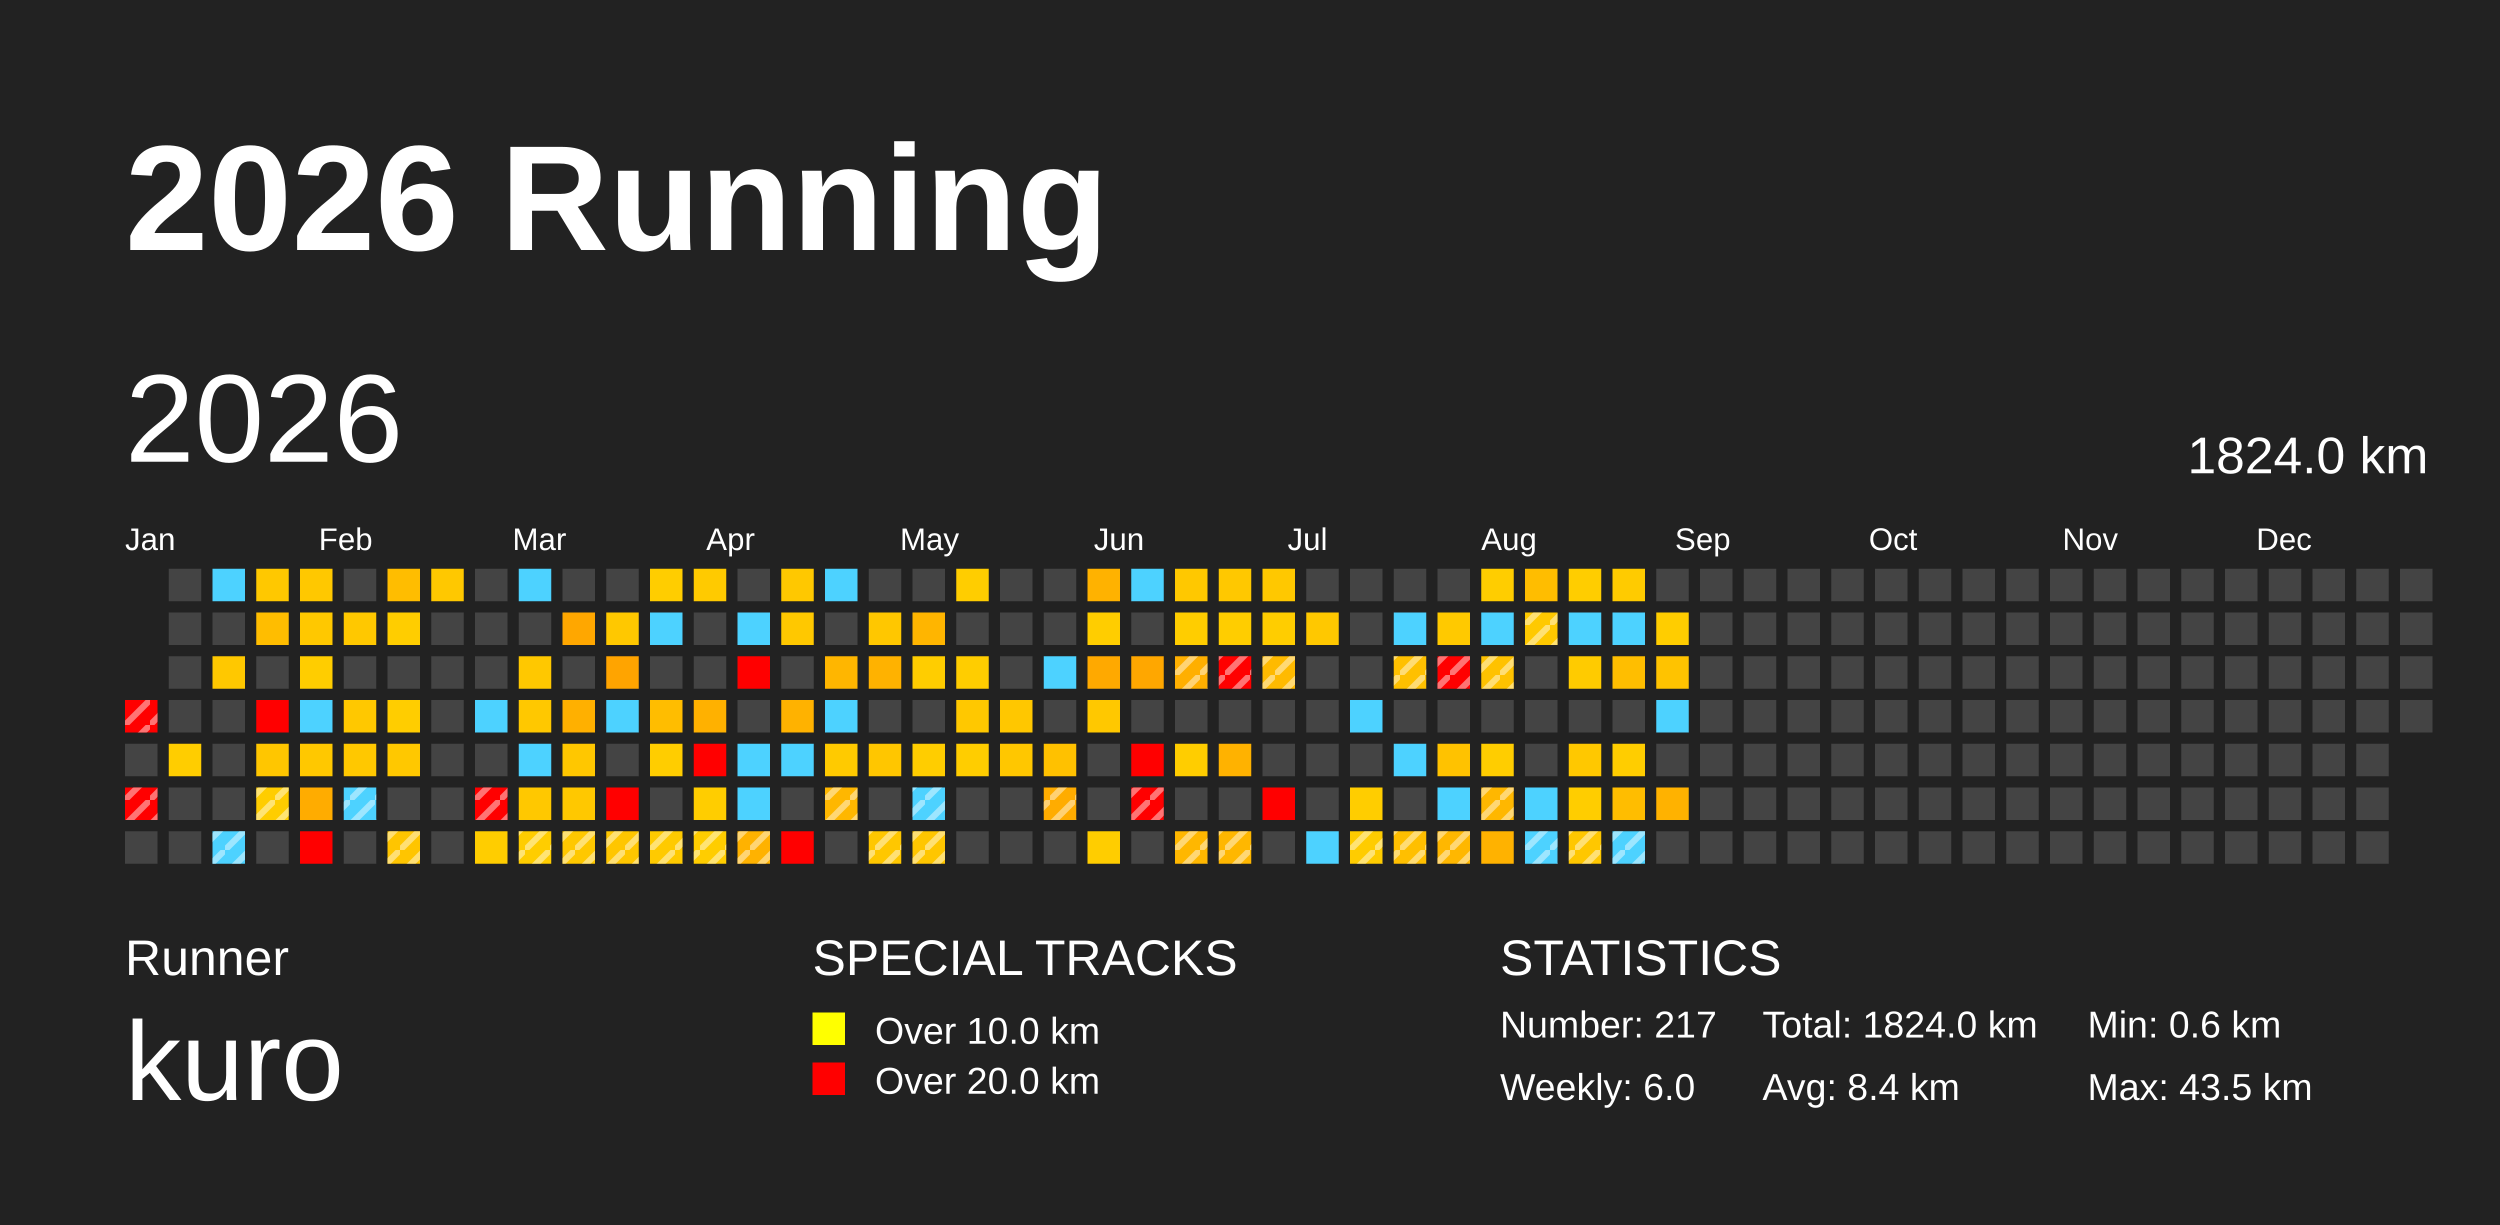
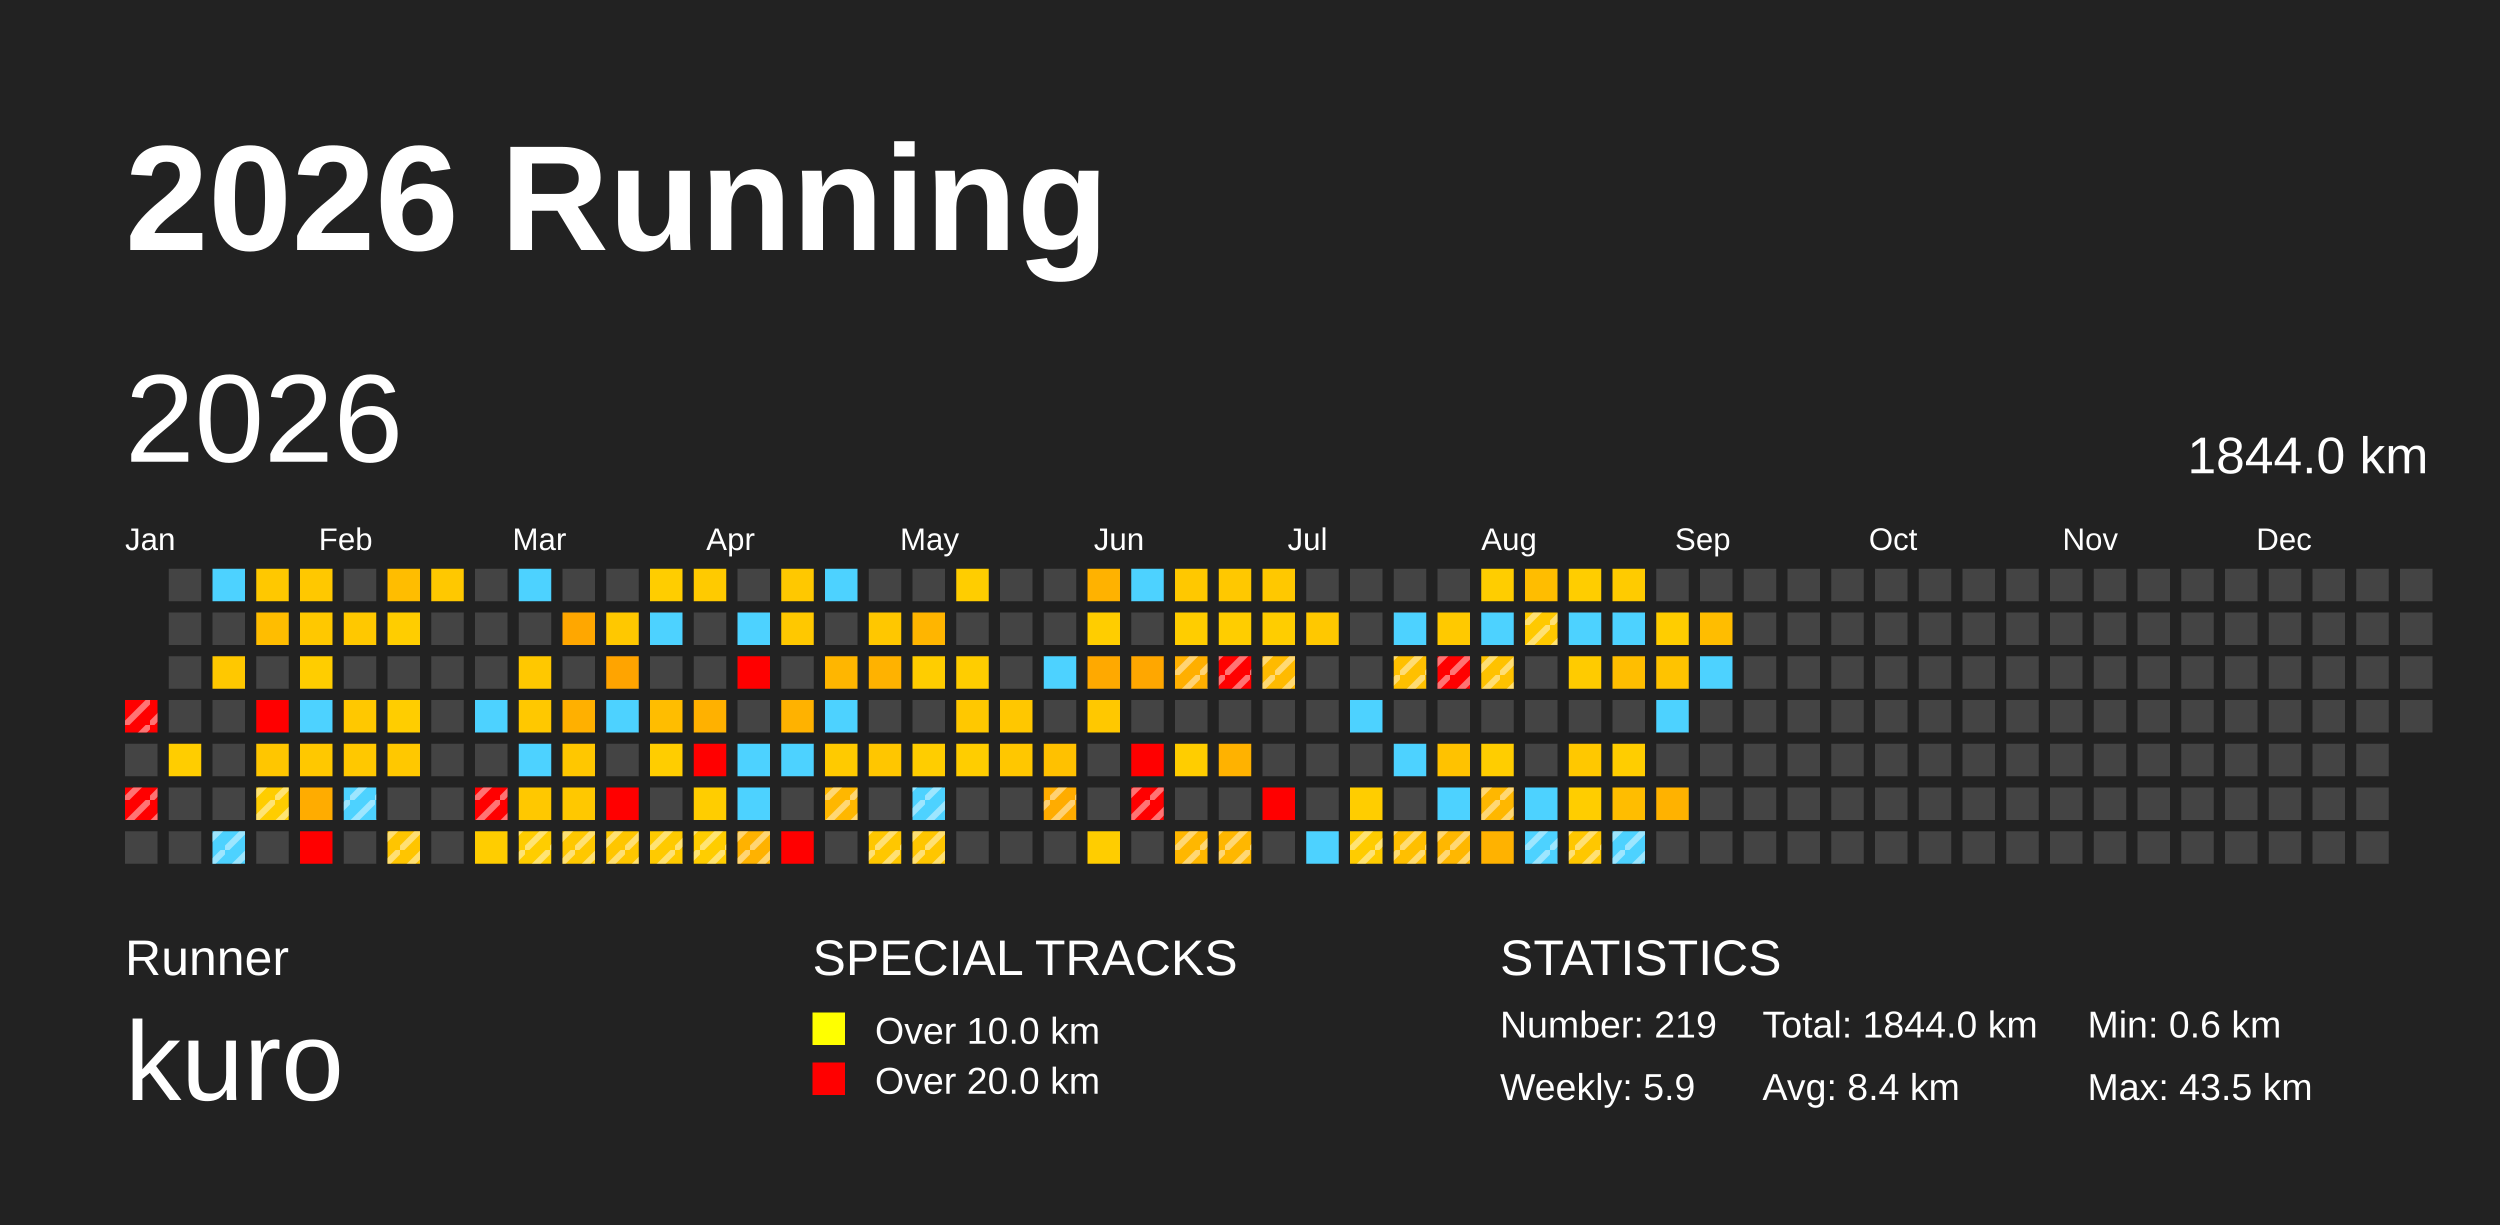
<svg xmlns="http://www.w3.org/2000/svg" baseProfile="full" height="98mm" version="1.1" viewBox="0,0,200,98" width="200mm">
  <defs>
    <pattern height="2" id="indoor-stripe" patternUnits="userSpaceOnUse" width="2">
      <line stroke="white" stroke-opacity="0.45" stroke-width="0.5" x1="0" x2="2" y1="2" y2="0" />
    </pattern>
  </defs>
  <rect fill="#222222" height="98" width="200" x="0" y="0" />
  <text fill="#FFFFFF" style="font-size:12px; font-family:Arial; font-weight:bold;" x="10" y="20">2026 Running</text>
  <text fill="#FFFFFF" style="font-size:4px; font-family:Arial" x="10" y="78">Runner</text>
  <text fill="#FFFFFF" style="font-size:9px; font-family:Arial" x="10" y="88">kuro</text>
  <text fill="#FFFFFF" style="font-size:4px; font-family:Arial" x="65" y="78">SPECIAL TRACKS</text>
  <rect fill="yellow" height="2.6" width="2.6" x="65" y="81" />
  <text fill="#FFFFFF" style="font-size:3px; font-family:Arial" x="70" y="83.5">Over 10.0 km</text>
  <rect fill="red" height="2.6" width="2.6" x="65" y="85" />
  <text fill="#FFFFFF" style="font-size:3px; font-family:Arial" x="70" y="87.5">Over 20.0 km</text>
  <text fill="#FFFFFF" style="font-size:4px; font-family:Arial" x="120" y="78">STATISTICS</text>
-   <text fill="#FFFFFF" style="font-size:3px; font-family:Arial" x="120" y="83">Number: 217</text>
-   <text fill="#FFFFFF" style="font-size:3px; font-family:Arial" x="120" y="88">Weekly: 6.0</text>
-   <text fill="#FFFFFF" style="font-size:3px; font-family:Arial" x="141" y="83">Total: 1824.0 km</text>
+   <text fill="#FFFFFF" style="font-size:3px; font-family:Arial" x="120" y="83">Number: 219</text>
+   <text fill="#FFFFFF" style="font-size:3px; font-family:Arial" x="120" y="88">Weekly: 5.9</text>
+   <text fill="#FFFFFF" style="font-size:3px; font-family:Arial" x="141" y="83">Total: 1844.0 km</text>
  <text fill="#FFFFFF" style="font-size:3px; font-family:Arial" x="141" y="88">Avg: 8.4 km</text>
  <text fill="#FFFFFF" style="font-size:3px; font-family:Arial" x="167" y="83">Min: 0.6 km</text>
  <text fill="#FFFFFF" style="font-size:3px; font-family:Arial" x="167" y="88">Max: 43.5 km</text>
  <text dominant-baseline="hanging" fill="#FFFFFF" style="font-size:10.0px; font-family:Arial;" x="10" y="30">2026</text>
-   <text dominant-baseline="hanging" fill="#FFFFFF" style="font-size:4.125px; font-family:Arial;" x="175" y="35">1824.0 km</text>
+   <text dominant-baseline="hanging" fill="#FFFFFF" style="font-size:4.125px; font-family:Arial;" x="175" y="35">1844.0 km</text>
  <text fill="#FFFFFF" style="font-size:2.5px; font-family:Arial" x="10.0" y="44">Jan</text>
  <text fill="#FFFFFF" style="font-size:2.5px; font-family:Arial" x="25.5" y="44">Feb</text>
  <text fill="#FFFFFF" style="font-size:2.5px; font-family:Arial" x="41.0" y="44">Mar</text>
  <text fill="#FFFFFF" style="font-size:2.5px; font-family:Arial" x="56.5" y="44">Apr</text>
  <text fill="#FFFFFF" style="font-size:2.5px; font-family:Arial" x="72.0" y="44">May</text>
  <text fill="#FFFFFF" style="font-size:2.5px; font-family:Arial" x="87.5" y="44">Jun</text>
  <text fill="#FFFFFF" style="font-size:2.5px; font-family:Arial" x="103.0" y="44">Jul</text>
  <text fill="#FFFFFF" style="font-size:2.5px; font-family:Arial" x="118.5" y="44">Aug</text>
  <text fill="#FFFFFF" style="font-size:2.5px; font-family:Arial" x="134.0" y="44">Sep</text>
  <text fill="#FFFFFF" style="font-size:2.5px; font-family:Arial" x="149.5" y="44">Oct</text>
  <text fill="#FFFFFF" style="font-size:2.5px; font-family:Arial" x="165.0" y="44">Nov</text>
  <text fill="#FFFFFF" style="font-size:2.5px; font-family:Arial" x="180.5" y="44">Dec</text>
  <rect fill="red" height="2.6" width="2.6" x="10.0" y="56.0" />
  <rect fill="url(#indoor-stripe)" height="2.6" style="pointer-events: none;" width="2.6" x="10.0" y="56.0" />
  <rect fill="#444444" height="2.6" width="2.6" x="10.0" y="59.5" />
  <rect fill="red" height="2.6" width="2.6" x="10.0" y="63.0" />
  <rect fill="url(#indoor-stripe)" height="2.6" style="pointer-events: none;" width="2.6" x="10.0" y="63.0" />
  <rect fill="#444444" height="2.6" width="2.6" x="10.0" y="66.5" />
  <rect fill="#444444" height="2.6" width="2.6" x="13.5" y="45.5" />
  <rect fill="#444444" height="2.6" width="2.6" x="13.5" y="49.0" />
  <rect fill="#444444" height="2.6" width="2.6" x="13.5" y="52.5" />
  <rect fill="#444444" height="2.6" width="2.6" x="13.5" y="56.0" />
  <rect fill="#ffcd00" height="2.6" width="2.6" x="13.5" y="59.5" />
  <rect fill="#444444" height="2.6" width="2.6" x="13.5" y="63.0" />
  <rect fill="#444444" height="2.6" width="2.6" x="13.5" y="66.5" />
  <rect fill="#4dd2ff" height="2.6" width="2.6" x="17.0" y="45.5" />
  <rect fill="#444444" height="2.6" width="2.6" x="17.0" y="49.0" />
  <rect fill="#ffc800" height="2.6" width="2.6" x="17.0" y="52.5" />
  <rect fill="#444444" height="2.6" width="2.6" x="17.0" y="56.0" />
  <rect fill="#444444" height="2.6" width="2.6" x="17.0" y="59.5" />
  <rect fill="#444444" height="2.6" width="2.6" x="17.0" y="63.0" />
  <rect fill="#4dd2ff" height="2.6" width="2.6" x="17.0" y="66.5" />
  <rect fill="url(#indoor-stripe)" height="2.6" style="pointer-events: none;" width="2.6" x="17.0" y="66.5" />
  <rect fill="#ffc800" height="2.6" width="2.6" x="20.5" y="45.5" />
  <rect fill="#ffbd00" height="2.6" width="2.6" x="20.5" y="49.0" />
  <rect fill="#444444" height="2.6" width="2.6" x="20.5" y="52.5" />
  <rect fill="red" height="2.6" width="2.6" x="20.5" y="56.0" />
  <rect fill="#ffc600" height="2.6" width="2.6" x="20.5" y="59.5" />
  <rect fill="#ffcd00" height="2.6" width="2.6" x="20.5" y="63.0" />
  <rect fill="url(#indoor-stripe)" height="2.6" style="pointer-events: none;" width="2.6" x="20.5" y="63.0" />
  <rect fill="#444444" height="2.6" width="2.6" x="20.5" y="66.5" />
  <rect fill="#ffc800" height="2.6" width="2.6" x="24.0" y="45.5" />
  <rect fill="#ffc800" height="2.6" width="2.6" x="24.0" y="49.0" />
  <rect fill="#ffcd00" height="2.6" width="2.6" x="24.0" y="52.5" />
  <rect fill="#4dd2ff" height="2.6" width="2.6" x="24.0" y="56.0" />
  <rect fill="#ffc800" height="2.6" width="2.6" x="24.0" y="59.5" />
  <rect fill="#ffac00" height="2.6" width="2.6" x="24.0" y="63.0" />
  <rect fill="red" height="2.6" width="2.6" x="24.0" y="66.5" />
  <rect fill="#444444" height="2.6" width="2.6" x="27.5" y="45.5" />
  <rect fill="#ffc800" height="2.6" width="2.6" x="27.5" y="49.0" />
  <rect fill="#444444" height="2.6" width="2.6" x="27.5" y="52.5" />
  <rect fill="#ffc800" height="2.6" width="2.6" x="27.5" y="56.0" />
  <rect fill="#ffc800" height="2.6" width="2.6" x="27.5" y="59.5" />
  <rect fill="#4dd2ff" height="2.6" width="2.6" x="27.5" y="63.0" />
  <rect fill="url(#indoor-stripe)" height="2.6" style="pointer-events: none;" width="2.6" x="27.5" y="63.0" />
  <rect fill="#444444" height="2.6" width="2.6" x="27.5" y="66.5" />
  <rect fill="#ffbd00" height="2.6" width="2.6" x="31.0" y="45.5" />
  <rect fill="#ffcd00" height="2.6" width="2.6" x="31.0" y="49.0" />
  <rect fill="#444444" height="2.6" width="2.6" x="31.0" y="52.5" />
  <rect fill="#ffcd00" height="2.6" width="2.6" x="31.0" y="56.0" />
  <rect fill="#ffc800" height="2.6" width="2.6" x="31.0" y="59.5" />
  <rect fill="#444444" height="2.6" width="2.6" x="31.0" y="63.0" />
  <rect fill="#ffc500" height="2.6" width="2.6" x="31.0" y="66.5" />
  <rect fill="url(#indoor-stripe)" height="2.6" style="pointer-events: none;" width="2.6" x="31.0" y="66.5" />
  <rect fill="#ffc800" height="2.6" width="2.6" x="34.5" y="45.5" />
  <rect fill="#444444" height="2.6" width="2.6" x="34.5" y="49.0" />
  <rect fill="#444444" height="2.6" width="2.6" x="34.5" y="52.5" />
  <rect fill="#444444" height="2.6" width="2.6" x="34.5" y="56.0" />
  <rect fill="#444444" height="2.6" width="2.6" x="34.5" y="59.5" />
  <rect fill="#444444" height="2.6" width="2.6" x="34.5" y="63.0" />
  <rect fill="#444444" height="2.6" width="2.6" x="34.5" y="66.5" />
  <rect fill="#444444" height="2.6" width="2.6" x="38.0" y="45.5" />
  <rect fill="#444444" height="2.6" width="2.6" x="38.0" y="49.0" />
  <rect fill="#444444" height="2.6" width="2.6" x="38.0" y="52.5" />
  <rect fill="#4dd2ff" height="2.6" width="2.6" x="38.0" y="56.0" />
  <rect fill="#444444" height="2.6" width="2.6" x="38.0" y="59.5" />
  <rect fill="red" height="2.6" width="2.6" x="38.0" y="63.0" />
  <rect fill="url(#indoor-stripe)" height="2.6" style="pointer-events: none;" width="2.6" x="38.0" y="63.0" />
  <rect fill="#ffcd00" height="2.6" width="2.6" x="38.0" y="66.5" />
  <rect fill="#4dd2ff" height="2.6" width="2.6" x="41.5" y="45.5" />
  <rect fill="#444444" height="2.6" width="2.6" x="41.5" y="49.0" />
  <rect fill="#ffc800" height="2.6" width="2.6" x="41.5" y="52.5" />
  <rect fill="#ffc800" height="2.6" width="2.6" x="41.5" y="56.0" />
  <rect fill="#4dd2ff" height="2.6" width="2.6" x="41.5" y="59.5" />
  <rect fill="#ffc800" height="2.6" width="2.6" x="41.5" y="63.0" />
  <rect fill="#ffcd00" height="2.6" width="2.6" x="41.5" y="66.5" />
  <rect fill="url(#indoor-stripe)" height="2.6" style="pointer-events: none;" width="2.6" x="41.5" y="66.5" />
  <rect fill="#444444" height="2.6" width="2.6" x="45.0" y="45.5" />
  <rect fill="#ffa700" height="2.6" width="2.6" x="45.0" y="49.0" />
  <rect fill="#444444" height="2.6" width="2.6" x="45.0" y="52.5" />
  <rect fill="#ffb000" height="2.6" width="2.6" x="45.0" y="56.0" />
  <rect fill="#ffc700" height="2.6" width="2.6" x="45.0" y="59.5" />
  <rect fill="#ffc800" height="2.6" width="2.6" x="45.0" y="63.0" />
  <rect fill="#ffc800" height="2.6" width="2.6" x="45.0" y="66.5" />
  <rect fill="url(#indoor-stripe)" height="2.6" style="pointer-events: none;" width="2.6" x="45.0" y="66.5" />
  <rect fill="#444444" height="2.6" width="2.6" x="48.5" y="45.5" />
  <rect fill="#ffc800" height="2.6" width="2.6" x="48.5" y="49.0" />
  <rect fill="#ffa400" height="2.6" width="2.6" x="48.5" y="52.5" />
  <rect fill="#4dd2ff" height="2.6" width="2.6" x="48.5" y="56.0" />
  <rect fill="#444444" height="2.6" width="2.6" x="48.5" y="59.5" />
  <rect fill="red" height="2.6" width="2.6" x="48.5" y="63.0" />
  <rect fill="#ffc600" height="2.6" width="2.6" x="48.5" y="66.5" />
  <rect fill="url(#indoor-stripe)" height="2.6" style="pointer-events: none;" width="2.6" x="48.5" y="66.5" />
  <rect fill="#ffcd00" height="2.6" width="2.6" x="52.0" y="45.5" />
  <rect fill="#4dd2ff" height="2.6" width="2.6" x="52.0" y="49.0" />
  <rect fill="#444444" height="2.6" width="2.6" x="52.0" y="52.5" />
  <rect fill="#ffbd00" height="2.6" width="2.6" x="52.0" y="56.0" />
  <rect fill="#ffcd00" height="2.6" width="2.6" x="52.0" y="59.5" />
  <rect fill="#444444" height="2.6" width="2.6" x="52.0" y="63.0" />
  <rect fill="#ffca00" height="2.6" width="2.6" x="52.0" y="66.5" />
  <rect fill="url(#indoor-stripe)" height="2.6" style="pointer-events: none;" width="2.6" x="52.0" y="66.5" />
  <rect fill="#ffca00" height="2.6" width="2.6" x="55.5" y="45.5" />
  <rect fill="#444444" height="2.6" width="2.6" x="55.5" y="49.0" />
  <rect fill="#444444" height="2.6" width="2.6" x="55.5" y="52.5" />
  <rect fill="#ffb100" height="2.6" width="2.6" x="55.5" y="56.0" />
  <rect fill="red" height="2.6" width="2.6" x="55.5" y="59.5" />
  <rect fill="#ffcd00" height="2.6" width="2.6" x="55.5" y="63.0" />
  <rect fill="#ffcd00" height="2.6" width="2.6" x="55.5" y="66.5" />
  <rect fill="url(#indoor-stripe)" height="2.6" style="pointer-events: none;" width="2.6" x="55.5" y="66.5" />
  <rect fill="#444444" height="2.6" width="2.6" x="59.0" y="45.5" />
  <rect fill="#4dd2ff" height="2.6" width="2.6" x="59.0" y="49.0" />
  <rect fill="red" height="2.6" width="2.6" x="59.0" y="52.5" />
  <rect fill="#444444" height="2.6" width="2.6" x="59.0" y="56.0" />
  <rect fill="#4dd2ff" height="2.6" width="2.6" x="59.0" y="59.5" />
  <rect fill="#4dd2ff" height="2.6" width="2.6" x="59.0" y="63.0" />
  <rect fill="#ffb200" height="2.6" width="2.6" x="59.0" y="66.5" />
  <rect fill="url(#indoor-stripe)" height="2.6" style="pointer-events: none;" width="2.6" x="59.0" y="66.5" />
  <rect fill="#ffc800" height="2.6" width="2.6" x="62.5" y="45.5" />
  <rect fill="#ffc800" height="2.6" width="2.6" x="62.5" y="49.0" />
  <rect fill="#444444" height="2.6" width="2.6" x="62.5" y="52.5" />
  <rect fill="#ffb200" height="2.6" width="2.6" x="62.5" y="56.0" />
  <rect fill="#4dd2ff" height="2.6" width="2.6" x="62.5" y="59.5" />
  <rect fill="#444444" height="2.6" width="2.6" x="62.5" y="63.0" />
  <rect fill="red" height="2.6" width="2.6" x="62.5" y="66.5" />
  <rect fill="#4dd2ff" height="2.6" width="2.6" x="66.0" y="45.5" />
  <rect fill="#444444" height="2.6" width="2.6" x="66.0" y="49.0" />
  <rect fill="#ffb600" height="2.6" width="2.6" x="66.0" y="52.5" />
  <rect fill="#4dd2ff" height="2.6" width="2.6" x="66.0" y="56.0" />
  <rect fill="#ffca00" height="2.6" width="2.6" x="66.0" y="59.5" />
  <rect fill="#ffb700" height="2.6" width="2.6" x="66.0" y="63.0" />
  <rect fill="url(#indoor-stripe)" height="2.6" style="pointer-events: none;" width="2.6" x="66.0" y="63.0" />
  <rect fill="#444444" height="2.6" width="2.6" x="66.0" y="66.5" />
  <rect fill="#444444" height="2.6" width="2.6" x="69.5" y="45.5" />
  <rect fill="#ffc700" height="2.6" width="2.6" x="69.5" y="49.0" />
  <rect fill="#ffb200" height="2.6" width="2.6" x="69.5" y="52.5" />
  <rect fill="#444444" height="2.6" width="2.6" x="69.5" y="56.0" />
  <rect fill="#ffc600" height="2.6" width="2.6" x="69.5" y="59.5" />
  <rect fill="#444444" height="2.6" width="2.6" x="69.5" y="63.0" />
  <rect fill="#ffc700" height="2.6" width="2.6" x="69.5" y="66.5" />
  <rect fill="url(#indoor-stripe)" height="2.6" style="pointer-events: none;" width="2.6" x="69.5" y="66.5" />
  <rect fill="#444444" height="2.6" width="2.6" x="73.0" y="45.5" />
  <rect fill="#ffb500" height="2.6" width="2.6" x="73.0" y="49.0" />
  <rect fill="#ffcd00" height="2.6" width="2.6" x="73.0" y="52.5" />
  <rect fill="#444444" height="2.6" width="2.6" x="73.0" y="56.0" />
  <rect fill="#ffcd00" height="2.6" width="2.6" x="73.0" y="59.5" />
  <rect fill="#4dd2ff" height="2.6" width="2.6" x="73.0" y="63.0" />
  <rect fill="url(#indoor-stripe)" height="2.6" style="pointer-events: none;" width="2.6" x="73.0" y="63.0" />
  <rect fill="#ffc600" height="2.6" width="2.6" x="73.0" y="66.5" />
  <rect fill="url(#indoor-stripe)" height="2.6" style="pointer-events: none;" width="2.6" x="73.0" y="66.5" />
  <rect fill="#ffcd00" height="2.6" width="2.6" x="76.5" y="45.5" />
  <rect fill="#444444" height="2.6" width="2.6" x="76.5" y="49.0" />
  <rect fill="#ffcd00" height="2.6" width="2.6" x="76.5" y="52.5" />
  <rect fill="#ffc800" height="2.6" width="2.6" x="76.5" y="56.0" />
  <rect fill="#ffcd00" height="2.6" width="2.6" x="76.5" y="59.5" />
  <rect fill="#444444" height="2.6" width="2.6" x="76.5" y="63.0" />
  <rect fill="#444444" height="2.6" width="2.6" x="76.5" y="66.5" />
  <rect fill="#444444" height="2.6" width="2.6" x="80.0" y="45.5" />
  <rect fill="#444444" height="2.6" width="2.6" x="80.0" y="49.0" />
  <rect fill="#444444" height="2.6" width="2.6" x="80.0" y="52.5" />
  <rect fill="#ffc700" height="2.6" width="2.6" x="80.0" y="56.0" />
  <rect fill="#ffc700" height="2.6" width="2.6" x="80.0" y="59.5" />
  <rect fill="#444444" height="2.6" width="2.6" x="80.0" y="63.0" />
  <rect fill="#444444" height="2.6" width="2.6" x="80.0" y="66.5" />
  <rect fill="#444444" height="2.6" width="2.6" x="83.5" y="45.5" />
  <rect fill="#444444" height="2.6" width="2.6" x="83.5" y="49.0" />
  <rect fill="#4dd2ff" height="2.6" width="2.6" x="83.5" y="52.5" />
  <rect fill="#444444" height="2.6" width="2.6" x="83.5" y="56.0" />
  <rect fill="#ffc100" height="2.6" width="2.6" x="83.5" y="59.5" />
  <rect fill="#ffac00" height="2.6" width="2.6" x="83.5" y="63.0" />
  <rect fill="url(#indoor-stripe)" height="2.6" style="pointer-events: none;" width="2.6" x="83.5" y="63.0" />
  <rect fill="#444444" height="2.6" width="2.6" x="83.5" y="66.5" />
  <rect fill="#ffb200" height="2.6" width="2.6" x="87.0" y="45.5" />
  <rect fill="#ffcd00" height="2.6" width="2.6" x="87.0" y="49.0" />
  <rect fill="#ffa900" height="2.6" width="2.6" x="87.0" y="52.5" />
  <rect fill="#ffc800" height="2.6" width="2.6" x="87.0" y="56.0" />
  <rect fill="#444444" height="2.6" width="2.6" x="87.0" y="59.5" />
  <rect fill="#444444" height="2.6" width="2.6" x="87.0" y="63.0" />
  <rect fill="#ffcd00" height="2.6" width="2.6" x="87.0" y="66.5" />
  <rect fill="#4dd2ff" height="2.6" width="2.6" x="90.5" y="45.5" />
  <rect fill="#444444" height="2.6" width="2.6" x="90.5" y="49.0" />
  <rect fill="#ffa700" height="2.6" width="2.6" x="90.5" y="52.5" />
  <rect fill="#444444" height="2.6" width="2.6" x="90.5" y="56.0" />
  <rect fill="red" height="2.6" width="2.6" x="90.5" y="59.5" />
  <rect fill="red" height="2.6" width="2.6" x="90.5" y="63.0" />
  <rect fill="url(#indoor-stripe)" height="2.6" style="pointer-events: none;" width="2.6" x="90.5" y="63.0" />
  <rect fill="#444444" height="2.6" width="2.6" x="90.5" y="66.5" />
  <rect fill="#ffc800" height="2.6" width="2.6" x="94.0" y="45.5" />
  <rect fill="#ffcd00" height="2.6" width="2.6" x="94.0" y="49.0" />
  <rect fill="#ffaf00" height="2.6" width="2.6" x="94.0" y="52.5" />
  <rect fill="url(#indoor-stripe)" height="2.6" style="pointer-events: none;" width="2.6" x="94.0" y="52.5" />
  <rect fill="#444444" height="2.6" width="2.6" x="94.0" y="56.0" />
  <rect fill="#ffcd00" height="2.6" width="2.6" x="94.0" y="59.5" />
  <rect fill="#444444" height="2.6" width="2.6" x="94.0" y="63.0" />
  <rect fill="#ffb700" height="2.6" width="2.6" x="94.0" y="66.5" />
  <rect fill="url(#indoor-stripe)" height="2.6" style="pointer-events: none;" width="2.6" x="94.0" y="66.5" />
  <rect fill="#ffc800" height="2.6" width="2.6" x="97.5" y="45.5" />
  <rect fill="#ffcd00" height="2.6" width="2.6" x="97.5" y="49.0" />
  <rect fill="red" height="2.6" width="2.6" x="97.5" y="52.5" />
  <rect fill="url(#indoor-stripe)" height="2.6" style="pointer-events: none;" width="2.6" x="97.5" y="52.5" />
  <rect fill="#444444" height="2.6" width="2.6" x="97.5" y="56.0" />
  <rect fill="#ffb200" height="2.6" width="2.6" x="97.5" y="59.5" />
  <rect fill="#444444" height="2.6" width="2.6" x="97.5" y="63.0" />
  <rect fill="#ffb700" height="2.6" width="2.6" x="97.5" y="66.5" />
  <rect fill="url(#indoor-stripe)" height="2.6" style="pointer-events: none;" width="2.6" x="97.5" y="66.5" />
  <rect fill="#ffc800" height="2.6" width="2.6" x="101.0" y="45.5" />
  <rect fill="#ffcd00" height="2.6" width="2.6" x="101.0" y="49.0" />
  <rect fill="#ffba00" height="2.6" width="2.6" x="101.0" y="52.5" />
  <rect fill="url(#indoor-stripe)" height="2.6" style="pointer-events: none;" width="2.6" x="101.0" y="52.5" />
  <rect fill="#444444" height="2.6" width="2.6" x="101.0" y="56.0" />
  <rect fill="#444444" height="2.6" width="2.6" x="101.0" y="59.5" />
  <rect fill="red" height="2.6" width="2.6" x="101.0" y="63.0" />
  <rect fill="#444444" height="2.6" width="2.6" x="101.0" y="66.5" />
  <rect fill="#444444" height="2.6" width="2.6" x="104.5" y="45.5" />
  <rect fill="#ffc800" height="2.6" width="2.6" x="104.5" y="49.0" />
  <rect fill="#444444" height="2.6" width="2.6" x="104.5" y="52.5" />
  <rect fill="#444444" height="2.6" width="2.6" x="104.5" y="56.0" />
  <rect fill="#444444" height="2.6" width="2.6" x="104.5" y="59.5" />
  <rect fill="#444444" height="2.6" width="2.6" x="104.5" y="63.0" />
  <rect fill="#4dd2ff" height="2.6" width="2.6" x="104.5" y="66.5" />
  <rect fill="#444444" height="2.6" width="2.6" x="108.0" y="45.5" />
  <rect fill="#444444" height="2.6" width="2.6" x="108.0" y="49.0" />
  <rect fill="#444444" height="2.6" width="2.6" x="108.0" y="52.5" />
  <rect fill="#4dd2ff" height="2.6" width="2.6" x="108.0" y="56.0" />
  <rect fill="#444444" height="2.6" width="2.6" x="108.0" y="59.5" />
  <rect fill="#ffcd00" height="2.6" width="2.6" x="108.0" y="63.0" />
  <rect fill="#ffcc00" height="2.6" width="2.6" x="108.0" y="66.5" />
  <rect fill="url(#indoor-stripe)" height="2.6" style="pointer-events: none;" width="2.6" x="108.0" y="66.5" />
  <rect fill="#444444" height="2.6" width="2.6" x="111.5" y="45.5" />
  <rect fill="#4dd2ff" height="2.6" width="2.6" x="111.5" y="49.0" />
  <rect fill="#ffc000" height="2.6" width="2.6" x="111.5" y="52.5" />
  <rect fill="url(#indoor-stripe)" height="2.6" style="pointer-events: none;" width="2.6" x="111.5" y="52.5" />
  <rect fill="#444444" height="2.6" width="2.6" x="111.5" y="56.0" />
  <rect fill="#4dd2ff" height="2.6" width="2.6" x="111.5" y="59.5" />
  <rect fill="#444444" height="2.6" width="2.6" x="111.5" y="63.0" />
  <rect fill="#ffbf00" height="2.6" width="2.6" x="111.5" y="66.5" />
  <rect fill="url(#indoor-stripe)" height="2.6" style="pointer-events: none;" width="2.6" x="111.5" y="66.5" />
  <rect fill="#444444" height="2.6" width="2.6" x="115.0" y="45.5" />
  <rect fill="#ffc900" height="2.6" width="2.6" x="115.0" y="49.0" />
  <rect fill="red" height="2.6" width="2.6" x="115.0" y="52.5" />
  <rect fill="url(#indoor-stripe)" height="2.6" style="pointer-events: none;" width="2.6" x="115.0" y="52.5" />
  <rect fill="#444444" height="2.6" width="2.6" x="115.0" y="56.0" />
  <rect fill="#ffc200" height="2.6" width="2.6" x="115.0" y="59.5" />
  <rect fill="#4dd2ff" height="2.6" width="2.6" x="115.0" y="63.0" />
  <rect fill="#ffb700" height="2.6" width="2.6" x="115.0" y="66.5" />
  <rect fill="url(#indoor-stripe)" height="2.6" style="pointer-events: none;" width="2.6" x="115.0" y="66.5" />
  <rect fill="#ffcd00" height="2.6" width="2.6" x="118.5" y="45.5" />
  <rect fill="#4dd2ff" height="2.6" width="2.6" x="118.5" y="49.0" />
  <rect fill="#ffc200" height="2.6" width="2.6" x="118.5" y="52.5" />
  <rect fill="url(#indoor-stripe)" height="2.6" style="pointer-events: none;" width="2.6" x="118.5" y="52.5" />
  <rect fill="#444444" height="2.6" width="2.6" x="118.5" y="56.0" />
  <rect fill="#ffcd00" height="2.6" width="2.6" x="118.5" y="59.5" />
  <rect fill="#ffb700" height="2.6" width="2.6" x="118.5" y="63.0" />
  <rect fill="url(#indoor-stripe)" height="2.6" style="pointer-events: none;" width="2.6" x="118.5" y="63.0" />
  <rect fill="#ffb200" height="2.6" width="2.6" x="118.5" y="66.5" />
  <rect fill="#ffbd00" height="2.6" width="2.6" x="122.0" y="45.5" />
  <rect fill="#ffc900" height="2.6" width="2.6" x="122.0" y="49.0" />
  <rect fill="url(#indoor-stripe)" height="2.6" style="pointer-events: none;" width="2.6" x="122.0" y="49.0" />
  <rect fill="#444444" height="2.6" width="2.6" x="122.0" y="52.5" />
  <rect fill="#444444" height="2.6" width="2.6" x="122.0" y="56.0" />
  <rect fill="#444444" height="2.6" width="2.6" x="122.0" y="59.5" />
  <rect fill="#4dd2ff" height="2.6" width="2.6" x="122.0" y="63.0" />
  <rect fill="#4dd2ff" height="2.6" width="2.6" x="122.0" y="66.5" />
  <rect fill="url(#indoor-stripe)" height="2.6" style="pointer-events: none;" width="2.6" x="122.0" y="66.5" />
  <rect fill="#ffcd00" height="2.6" width="2.6" x="125.5" y="45.5" />
  <rect fill="#4dd2ff" height="2.6" width="2.6" x="125.5" y="49.0" />
  <rect fill="#ffcb00" height="2.6" width="2.6" x="125.5" y="52.5" />
  <rect fill="#444444" height="2.6" width="2.6" x="125.5" y="56.0" />
  <rect fill="#ffc800" height="2.6" width="2.6" x="125.5" y="59.5" />
  <rect fill="#ffcd00" height="2.6" width="2.6" x="125.5" y="63.0" />
  <rect fill="#ffc700" height="2.6" width="2.6" x="125.5" y="66.5" />
  <rect fill="url(#indoor-stripe)" height="2.6" style="pointer-events: none;" width="2.6" x="125.5" y="66.5" />
  <rect fill="#ffcb00" height="2.6" width="2.6" x="129.0" y="45.5" />
  <rect fill="#4dd2ff" height="2.6" width="2.6" x="129.0" y="49.0" />
  <rect fill="#ffbe00" height="2.6" width="2.6" x="129.0" y="52.5" />
  <rect fill="#444444" height="2.6" width="2.6" x="129.0" y="56.0" />
  <rect fill="#ffcd00" height="2.6" width="2.6" x="129.0" y="59.5" />
  <rect fill="#ffbd00" height="2.6" width="2.6" x="129.0" y="63.0" />
  <rect fill="#4dd2ff" height="2.6" width="2.6" x="129.0" y="66.5" />
  <rect fill="url(#indoor-stripe)" height="2.6" style="pointer-events: none;" width="2.6" x="129.0" y="66.5" />
  <rect fill="#444444" height="2.6" width="2.6" x="132.5" y="45.5" />
  <rect fill="#ffcd00" height="2.6" width="2.6" x="132.5" y="49.0" />
  <rect fill="#ffc300" height="2.6" width="2.6" x="132.5" y="52.5" />
  <rect fill="#4dd2ff" height="2.6" width="2.6" x="132.5" y="56.0" />
  <rect fill="#444444" height="2.6" width="2.6" x="132.5" y="59.5" />
  <rect fill="#ffb200" height="2.6" width="2.6" x="132.5" y="63.0" />
  <rect fill="#444444" height="2.6" width="2.6" x="132.5" y="66.5" />
  <rect fill="#444444" height="2.6" width="2.6" x="136.0" y="45.5" />
-   <rect fill="#444444" height="2.6" width="2.6" x="136.0" y="49.0" />
-   <rect fill="#444444" height="2.6" width="2.6" x="136.0" y="52.5" />
+   <rect fill="#ffbd00" height="2.6" width="2.6" x="136.0" y="49.0" />
+   <rect fill="#4dd2ff" height="2.6" width="2.6" x="136.0" y="52.5" />
  <rect fill="#444444" height="2.6" width="2.6" x="136.0" y="56.0" />
  <rect fill="#444444" height="2.6" width="2.6" x="136.0" y="59.5" />
  <rect fill="#444444" height="2.6" width="2.6" x="136.0" y="63.0" />
  <rect fill="#444444" height="2.6" width="2.6" x="136.0" y="66.5" />
  <rect fill="#444444" height="2.6" width="2.6" x="139.5" y="45.5" />
  <rect fill="#444444" height="2.6" width="2.6" x="139.5" y="49.0" />
  <rect fill="#444444" height="2.6" width="2.6" x="139.5" y="52.5" />
  <rect fill="#444444" height="2.6" width="2.6" x="139.5" y="56.0" />
  <rect fill="#444444" height="2.6" width="2.6" x="139.5" y="59.5" />
  <rect fill="#444444" height="2.6" width="2.6" x="139.5" y="63.0" />
  <rect fill="#444444" height="2.6" width="2.6" x="139.5" y="66.5" />
  <rect fill="#444444" height="2.6" width="2.6" x="143.0" y="45.5" />
  <rect fill="#444444" height="2.6" width="2.6" x="143.0" y="49.0" />
  <rect fill="#444444" height="2.6" width="2.6" x="143.0" y="52.5" />
  <rect fill="#444444" height="2.6" width="2.6" x="143.0" y="56.0" />
  <rect fill="#444444" height="2.6" width="2.6" x="143.0" y="59.5" />
  <rect fill="#444444" height="2.6" width="2.6" x="143.0" y="63.0" />
  <rect fill="#444444" height="2.6" width="2.6" x="143.0" y="66.5" />
  <rect fill="#444444" height="2.6" width="2.6" x="146.5" y="45.5" />
  <rect fill="#444444" height="2.6" width="2.6" x="146.5" y="49.0" />
  <rect fill="#444444" height="2.6" width="2.6" x="146.5" y="52.5" />
  <rect fill="#444444" height="2.6" width="2.6" x="146.5" y="56.0" />
  <rect fill="#444444" height="2.6" width="2.6" x="146.5" y="59.5" />
  <rect fill="#444444" height="2.6" width="2.6" x="146.5" y="63.0" />
  <rect fill="#444444" height="2.6" width="2.6" x="146.5" y="66.5" />
  <rect fill="#444444" height="2.6" width="2.6" x="150.0" y="45.5" />
  <rect fill="#444444" height="2.6" width="2.6" x="150.0" y="49.0" />
  <rect fill="#444444" height="2.6" width="2.6" x="150.0" y="52.5" />
  <rect fill="#444444" height="2.6" width="2.6" x="150.0" y="56.0" />
  <rect fill="#444444" height="2.6" width="2.6" x="150.0" y="59.5" />
  <rect fill="#444444" height="2.6" width="2.6" x="150.0" y="63.0" />
  <rect fill="#444444" height="2.6" width="2.6" x="150.0" y="66.5" />
  <rect fill="#444444" height="2.6" width="2.6" x="153.5" y="45.5" />
  <rect fill="#444444" height="2.6" width="2.6" x="153.5" y="49.0" />
  <rect fill="#444444" height="2.6" width="2.6" x="153.5" y="52.5" />
  <rect fill="#444444" height="2.6" width="2.6" x="153.5" y="56.0" />
  <rect fill="#444444" height="2.6" width="2.6" x="153.5" y="59.5" />
  <rect fill="#444444" height="2.6" width="2.6" x="153.5" y="63.0" />
  <rect fill="#444444" height="2.6" width="2.6" x="153.5" y="66.5" />
  <rect fill="#444444" height="2.6" width="2.6" x="157.0" y="45.5" />
  <rect fill="#444444" height="2.6" width="2.6" x="157.0" y="49.0" />
  <rect fill="#444444" height="2.6" width="2.6" x="157.0" y="52.5" />
  <rect fill="#444444" height="2.6" width="2.6" x="157.0" y="56.0" />
  <rect fill="#444444" height="2.6" width="2.6" x="157.0" y="59.5" />
  <rect fill="#444444" height="2.6" width="2.6" x="157.0" y="63.0" />
  <rect fill="#444444" height="2.6" width="2.6" x="157.0" y="66.5" />
  <rect fill="#444444" height="2.6" width="2.6" x="160.5" y="45.5" />
  <rect fill="#444444" height="2.6" width="2.6" x="160.5" y="49.0" />
  <rect fill="#444444" height="2.6" width="2.6" x="160.5" y="52.5" />
  <rect fill="#444444" height="2.6" width="2.6" x="160.5" y="56.0" />
  <rect fill="#444444" height="2.6" width="2.6" x="160.5" y="59.5" />
  <rect fill="#444444" height="2.6" width="2.6" x="160.5" y="63.0" />
  <rect fill="#444444" height="2.6" width="2.6" x="160.5" y="66.5" />
  <rect fill="#444444" height="2.6" width="2.6" x="164.0" y="45.5" />
  <rect fill="#444444" height="2.6" width="2.6" x="164.0" y="49.0" />
  <rect fill="#444444" height="2.6" width="2.6" x="164.0" y="52.5" />
  <rect fill="#444444" height="2.6" width="2.6" x="164.0" y="56.0" />
  <rect fill="#444444" height="2.6" width="2.6" x="164.0" y="59.5" />
  <rect fill="#444444" height="2.6" width="2.6" x="164.0" y="63.0" />
  <rect fill="#444444" height="2.6" width="2.6" x="164.0" y="66.5" />
  <rect fill="#444444" height="2.6" width="2.6" x="167.5" y="45.5" />
  <rect fill="#444444" height="2.6" width="2.6" x="167.5" y="49.0" />
  <rect fill="#444444" height="2.6" width="2.6" x="167.5" y="52.5" />
  <rect fill="#444444" height="2.6" width="2.6" x="167.5" y="56.0" />
  <rect fill="#444444" height="2.6" width="2.6" x="167.5" y="59.5" />
  <rect fill="#444444" height="2.6" width="2.6" x="167.5" y="63.0" />
  <rect fill="#444444" height="2.6" width="2.6" x="167.5" y="66.5" />
  <rect fill="#444444" height="2.6" width="2.6" x="171.0" y="45.5" />
  <rect fill="#444444" height="2.6" width="2.6" x="171.0" y="49.0" />
  <rect fill="#444444" height="2.6" width="2.6" x="171.0" y="52.5" />
  <rect fill="#444444" height="2.6" width="2.6" x="171.0" y="56.0" />
  <rect fill="#444444" height="2.6" width="2.6" x="171.0" y="59.5" />
  <rect fill="#444444" height="2.6" width="2.6" x="171.0" y="63.0" />
  <rect fill="#444444" height="2.6" width="2.6" x="171.0" y="66.5" />
  <rect fill="#444444" height="2.6" width="2.6" x="174.5" y="45.5" />
  <rect fill="#444444" height="2.6" width="2.6" x="174.5" y="49.0" />
  <rect fill="#444444" height="2.6" width="2.6" x="174.5" y="52.5" />
  <rect fill="#444444" height="2.6" width="2.6" x="174.5" y="56.0" />
  <rect fill="#444444" height="2.6" width="2.6" x="174.5" y="59.5" />
  <rect fill="#444444" height="2.6" width="2.6" x="174.5" y="63.0" />
  <rect fill="#444444" height="2.6" width="2.6" x="174.5" y="66.5" />
  <rect fill="#444444" height="2.6" width="2.6" x="178.0" y="45.5" />
  <rect fill="#444444" height="2.6" width="2.6" x="178.0" y="49.0" />
  <rect fill="#444444" height="2.6" width="2.6" x="178.0" y="52.5" />
  <rect fill="#444444" height="2.6" width="2.6" x="178.0" y="56.0" />
  <rect fill="#444444" height="2.6" width="2.6" x="178.0" y="59.5" />
  <rect fill="#444444" height="2.6" width="2.6" x="178.0" y="63.0" />
  <rect fill="#444444" height="2.6" width="2.6" x="178.0" y="66.5" />
  <rect fill="#444444" height="2.6" width="2.6" x="181.5" y="45.5" />
  <rect fill="#444444" height="2.6" width="2.6" x="181.5" y="49.0" />
  <rect fill="#444444" height="2.6" width="2.6" x="181.5" y="52.5" />
  <rect fill="#444444" height="2.6" width="2.6" x="181.5" y="56.0" />
  <rect fill="#444444" height="2.6" width="2.6" x="181.5" y="59.5" />
  <rect fill="#444444" height="2.6" width="2.6" x="181.5" y="63.0" />
  <rect fill="#444444" height="2.6" width="2.6" x="181.5" y="66.5" />
  <rect fill="#444444" height="2.6" width="2.6" x="185.0" y="45.5" />
  <rect fill="#444444" height="2.6" width="2.6" x="185.0" y="49.0" />
  <rect fill="#444444" height="2.6" width="2.6" x="185.0" y="52.5" />
  <rect fill="#444444" height="2.6" width="2.6" x="185.0" y="56.0" />
  <rect fill="#444444" height="2.6" width="2.6" x="185.0" y="59.5" />
  <rect fill="#444444" height="2.6" width="2.6" x="185.0" y="63.0" />
  <rect fill="#444444" height="2.6" width="2.6" x="185.0" y="66.5" />
  <rect fill="#444444" height="2.6" width="2.6" x="188.5" y="45.5" />
  <rect fill="#444444" height="2.6" width="2.6" x="188.5" y="49.0" />
  <rect fill="#444444" height="2.6" width="2.6" x="188.5" y="52.5" />
  <rect fill="#444444" height="2.6" width="2.6" x="188.5" y="56.0" />
  <rect fill="#444444" height="2.6" width="2.6" x="188.5" y="59.5" />
  <rect fill="#444444" height="2.6" width="2.6" x="188.5" y="63.0" />
  <rect fill="#444444" height="2.6" width="2.6" x="188.5" y="66.5" />
  <rect fill="#444444" height="2.6" width="2.6" x="192.0" y="45.5" />
  <rect fill="#444444" height="2.6" width="2.6" x="192.0" y="49.0" />
  <rect fill="#444444" height="2.6" width="2.6" x="192.0" y="52.5" />
  <rect fill="#444444" height="2.6" width="2.6" x="192.0" y="56.0" />
</svg>
